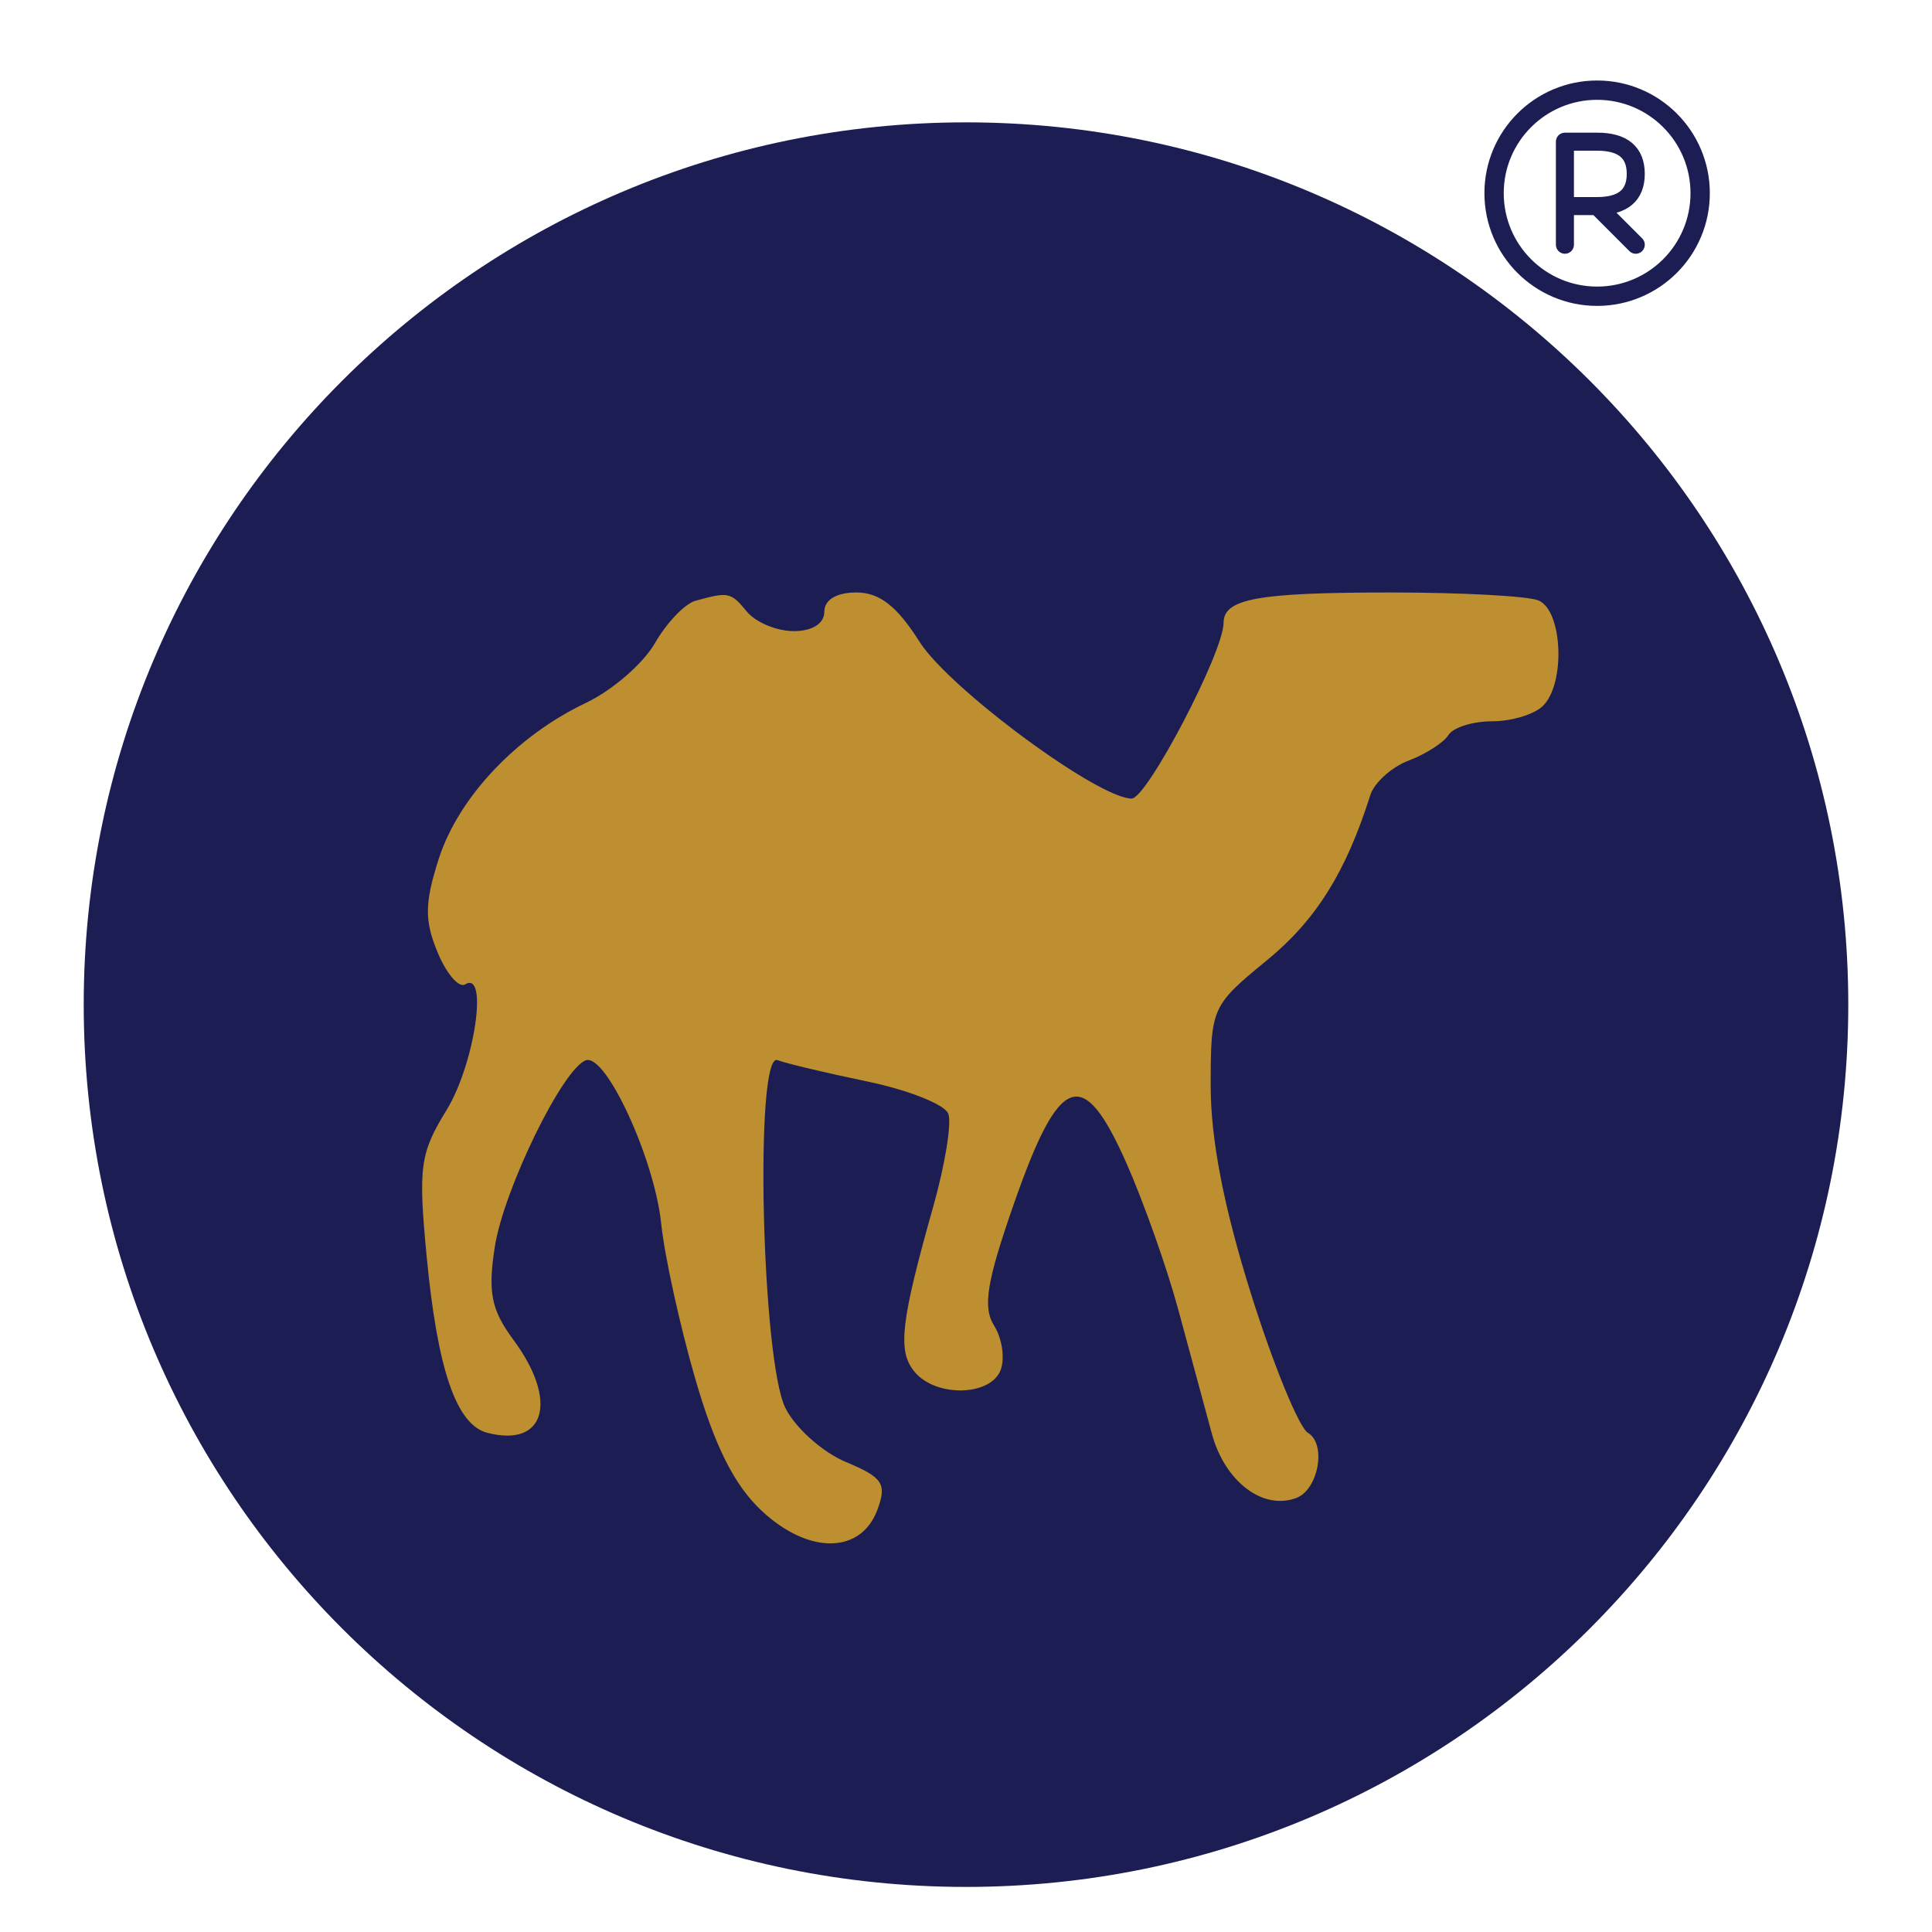
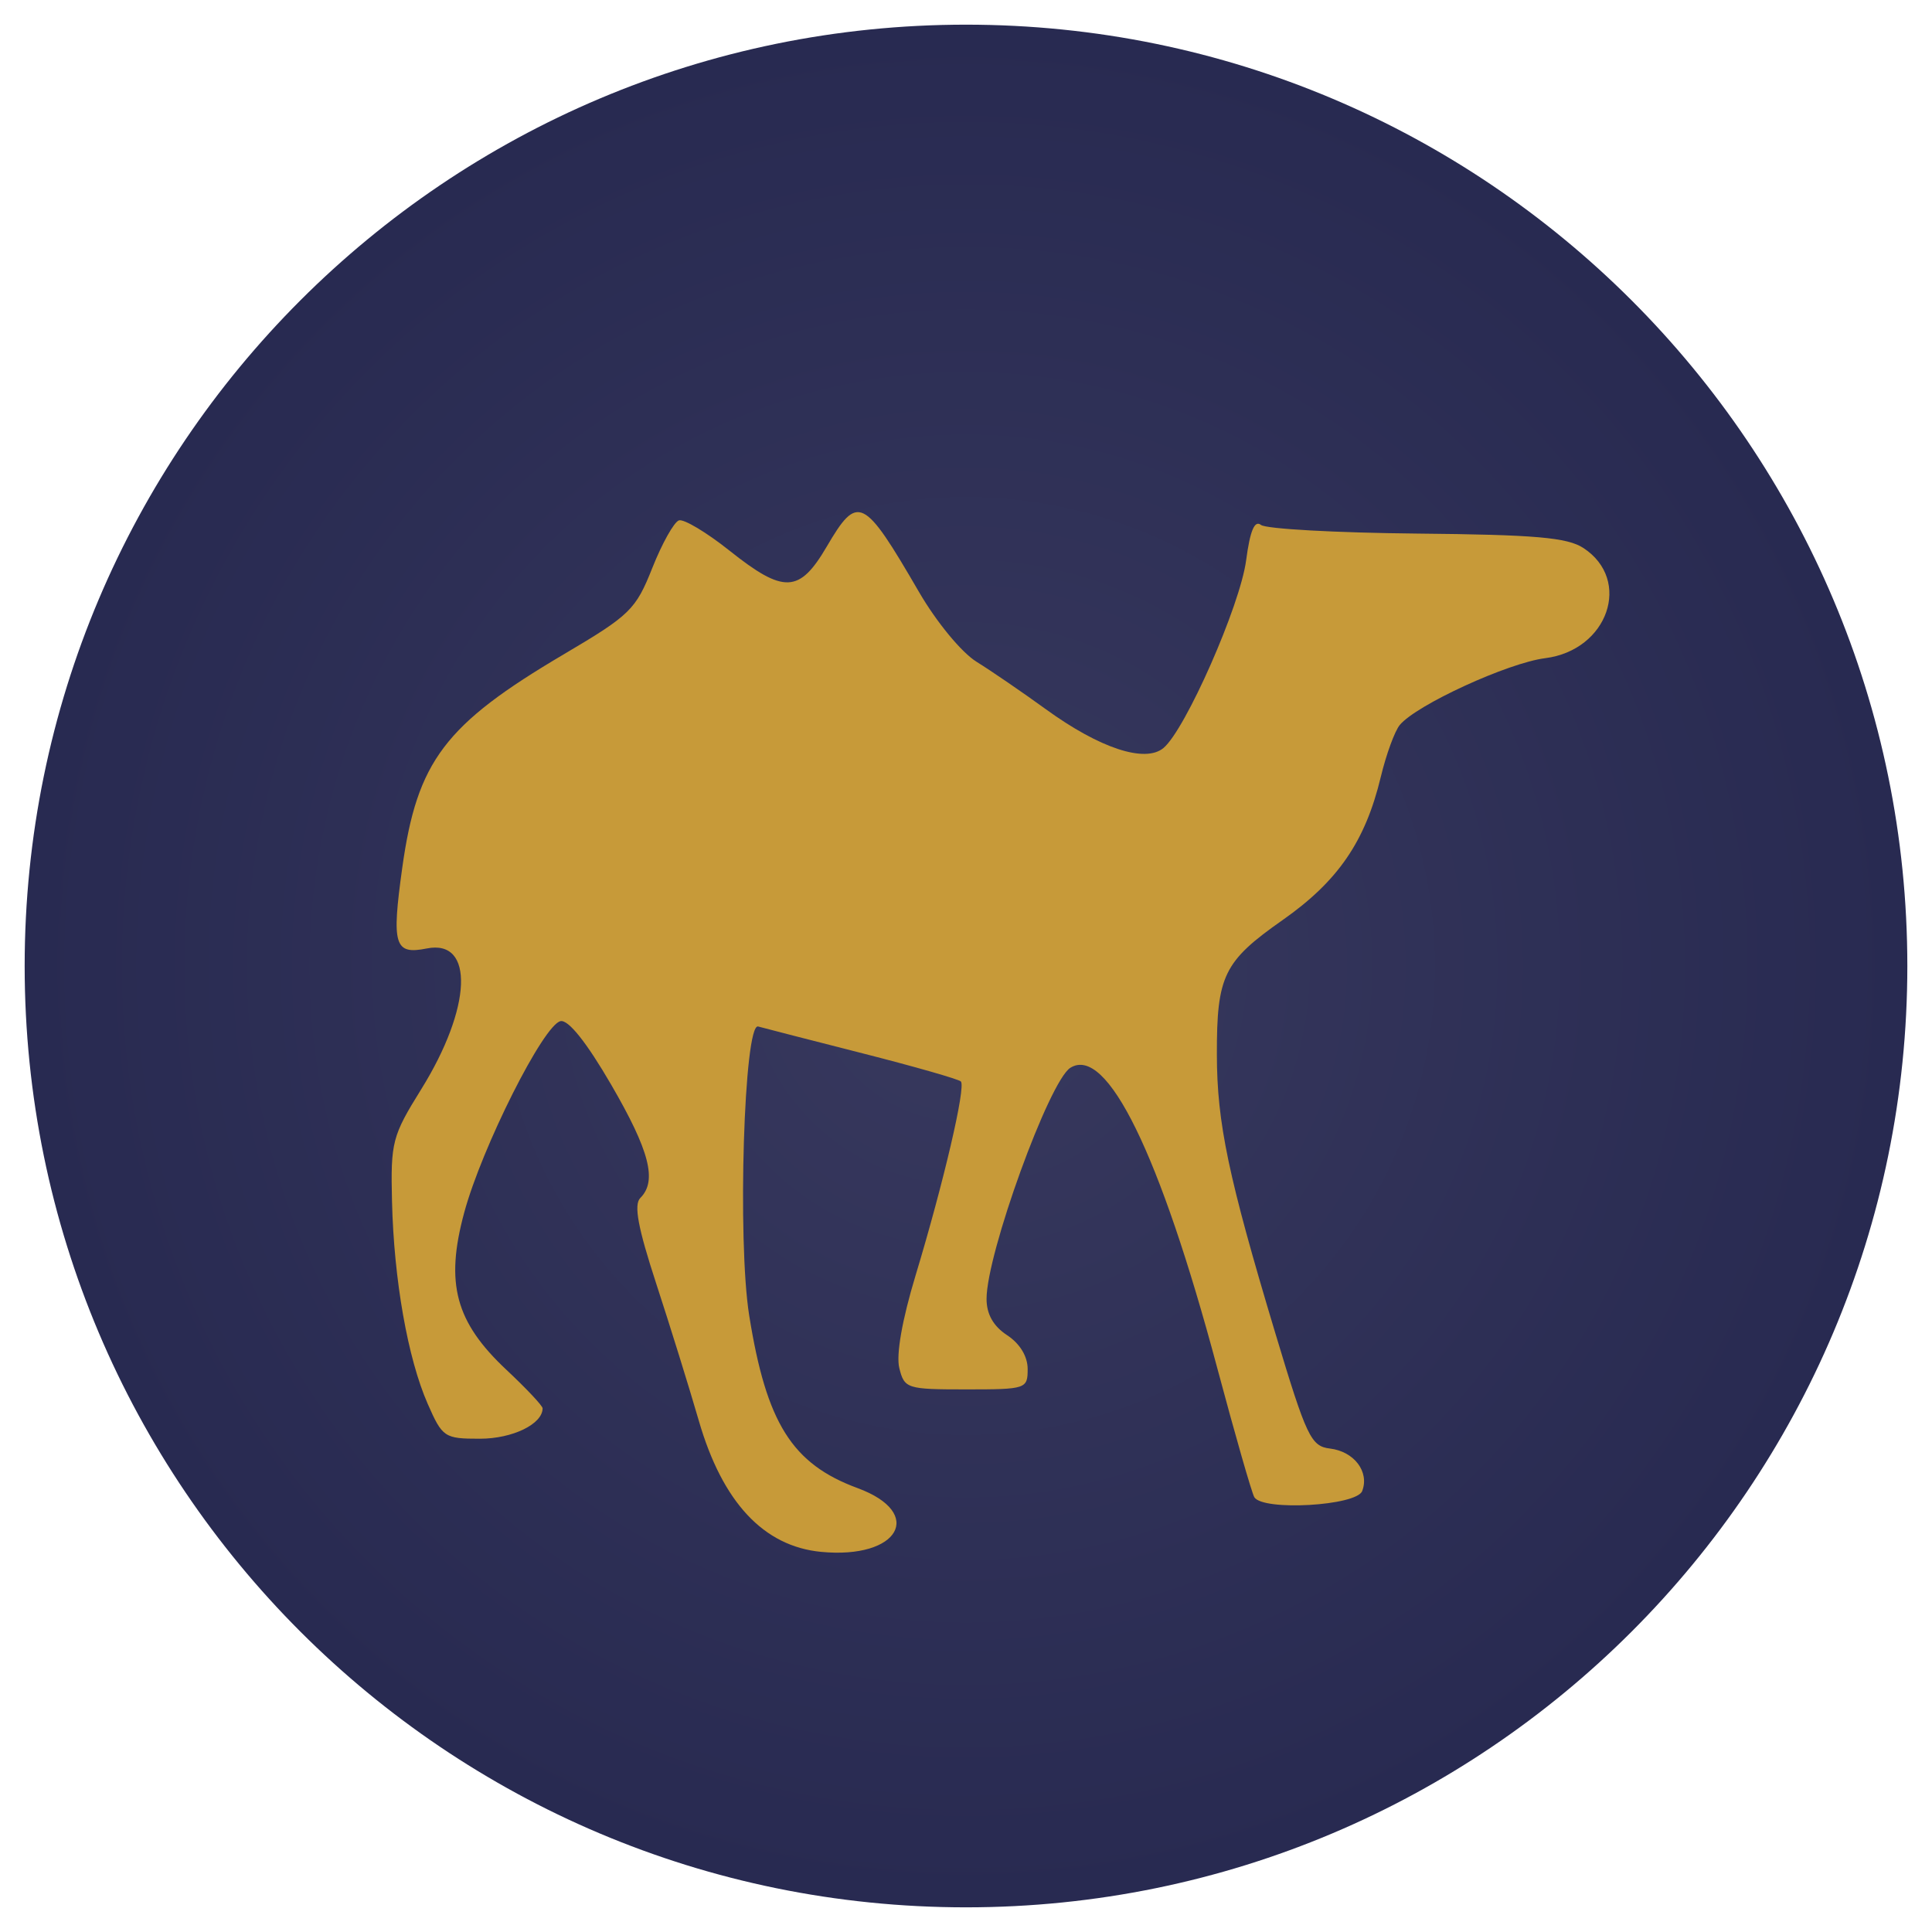
- <svg xmlns="http://www.w3.org/2000/svg" viewBox="108 34 150 150" role="img" aria-label="Símbolo Kamello®">
-   <circle cx="183" cy="112" r="68.5" fill="#1c1e53" />
-   <path d="M 162 80.643 C 161.175 80.868, 159.758 82.348, 158.851 83.932 C 157.944 85.515, 155.536 87.601, 153.501 88.567 C 148.102 91.129, 143.594 95.908, 142.059 100.698 C 140.967 104.109, 140.950 105.466, 141.973 107.935 C 142.666 109.607, 143.630 110.729, 144.116 110.428 C 145.939 109.301, 144.849 116.644, 142.666 120.193 C 140.607 123.541, 140.463 124.606, 141.128 131.570 C 141.968 140.359, 143.434 144.620, 145.832 145.242 C 150.334 146.409, 151.367 142.768, 147.874 138.043 C 146.144 135.704, 145.871 134.359, 146.411 130.834 C 147.094 126.367, 151.727 116.882, 153.501 116.318 C 155.059 115.822, 158.819 123.997, 159.335 129 C 159.590 131.475, 160.774 136.875, 161.966 141 C 163.502 146.311, 165.014 149.320, 167.149 151.309 C 170.801 154.712, 174.858 154.661, 176.131 151.194 C 176.864 149.195, 176.538 148.705, 173.679 147.510 C 171.865 146.753, 169.750 144.865, 168.978 143.316 C 167.124 139.595, 166.578 115.624, 168.363 116.309 C 169.016 116.560, 172.156 117.306, 175.339 117.967 C 178.523 118.628, 181.352 119.752, 181.626 120.467 C 181.900 121.181, 181.379 124.405, 180.469 127.632 C 177.921 136.668, 177.668 138.895, 179.008 140.509 C 180.660 142.500, 184.906 142.410, 185.689 140.368 C 186.034 139.470, 185.804 137.916, 185.179 136.916 C 184.279 135.473, 184.608 133.483, 186.772 127.308 C 190.271 117.321, 192.091 116.695, 195.463 124.322 C 196.796 127.333, 198.600 132.431, 199.473 135.649 C 200.346 138.867, 201.522 143.211, 202.086 145.303 C 203.092 149.031, 206.055 151.287, 208.651 150.299 C 210.369 149.646, 211 146.105, 209.551 145.248 C 208.857 144.836, 206.873 140, 205.142 134.500 C 203.027 127.781, 201.996 122.472, 201.998 118.317 C 202 112.236, 202.071 112.075, 206.345 108.573 C 210.171 105.438, 212.486 101.744, 214.390 95.735 C 214.697 94.764, 216.042 93.554, 217.377 93.047 C 218.713 92.539, 220.101 91.646, 220.462 91.062 C 220.823 90.478, 222.351 90, 223.859 90 C 225.367 90, 227.140 89.460, 227.800 88.800 C 229.576 87.024, 229.311 81.333, 227.418 80.607 C 226.548 80.273, 221.410 80, 216 80 C 205.649 80, 203.001 80.480, 202.999 82.357 C 202.998 84.637, 197.053 96, 195.862 96 C 193.246 96, 181.673 87.442, 179.383 83.814 C 177.646 81.063, 176.282 80, 174.487 80 C 172.943 80, 172 80.569, 172 81.500 C 172 82.413, 171.069 83, 169.622 83 C 168.315 83, 166.685 82.325, 166 81.500 C 164.726 79.965, 164.586 79.935, 162 80.643" fill="#bd8f30" />
-   <g id="registered-mark" aria-label="Marca registrada" stroke="#1c1e53" fill="none">
-     <circle cx="232" cy="49" r="8" stroke-width="1.5" />
-     <path d="M229.5 53V45H232Q235 45 235 47.5Q235 50 232 50H229.5M232 50L235 53" stroke-width="1.4" stroke-linecap="round" stroke-linejoin="round" />
-   </g>
+ <svg xmlns="http://www.w3.org/2000/svg" viewBox="98 83 235 235">
+   <defs>
+     <radialGradient id="navy">
+       <stop stop-color="#38395e" />
+       <stop offset="1" stop-color="#282a51" />
+     </radialGradient>
+   </defs>
+   <circle cx="215.5" cy="200.5" r="114.5" fill="url(#navy)" />
+   <path d="M 198.553 149.500 C 195.236 155.159, 193.338 155.235, 186.727 149.972 C 183.945 147.757, 181.180 146.103, 180.584 146.297 C 179.988 146.492, 178.531 149.092, 177.347 152.075 C 175.329 157.159, 174.651 157.820, 166.567 162.592 C 152.095 171.133, 148.734 175.580, 146.926 188.575 C 145.618 197.983, 145.975 199.155, 149.914 198.367 C 155.737 197.203, 155.404 205.572, 149.231 215.500 C 145.703 221.173, 145.510 221.915, 145.682 229.116 C 145.909 238.652, 147.596 248.227, 150.021 253.750 C 151.818 257.841, 152.056 258, 156.372 258 C 160.334 258, 164 256.221, 164 254.299 C 164 253.992, 162.021 251.887, 159.602 249.621 C 153.394 243.805, 152.132 239.110, 154.463 230.500 C 156.619 222.535, 164.131 207.610, 166.186 207.207 C 167.143 207.020, 169.358 209.802, 172.340 214.934 C 177.015 222.980, 177.958 226.642, 175.888 228.712 C 175.072 229.528, 175.589 232.310, 177.829 239.162 C 179.508 244.298, 181.835 251.790, 183.001 255.811 C 185.876 265.724, 190.881 271.090, 197.882 271.763 C 207.351 272.673, 210.563 267.046, 202.310 264.005 C 194.338 261.068, 191.220 256.099, 189.128 243 C 187.677 233.910, 188.499 207.378, 190.218 207.858 C 190.923 208.055, 196.647 209.527, 202.937 211.128 C 209.227 212.730, 214.599 214.266, 214.875 214.542 C 215.507 215.174, 212.780 226.850, 209.359 238.162 C 207.727 243.558, 206.984 247.799, 207.388 249.412 C 208.015 251.908, 208.305 252, 215.519 252 C 222.813 252, 223 251.938, 223 249.523 C 223 247.984, 222.053 246.426, 220.500 245.408 C 218.826 244.311, 218 242.852, 218 240.990 C 218 235.492, 225.628 214.466, 228.200 212.877 C 232.636 210.135, 239.090 223.326, 246.051 249.366 C 248.237 257.543, 250.272 264.630, 250.572 265.116 C 251.623 266.817, 263 266.165, 263.691 264.364 C 264.589 262.023, 262.716 259.550, 259.776 259.196 C 257.456 258.916, 256.924 257.796, 253.135 245.196 C 247.407 226.151, 246.032 219.607, 246.015 211.315 C 245.995 201.672, 246.837 199.944, 254.006 194.915 C 260.745 190.188, 264.068 185.346, 265.950 177.513 C 266.609 174.771, 267.650 171.921, 268.264 171.182 C 270.290 168.740, 281.420 163.628, 285.948 163.059 C 293.587 162.099, 296.552 153.558, 290.600 149.658 C 288.644 148.376, 284.743 148.037, 270.339 147.901 C 260.527 147.808, 251.996 147.336, 251.381 146.852 C 250.600 146.238, 250.053 147.543, 249.572 151.168 C 248.843 156.667, 242.188 171.769, 239.518 173.985 C 237.283 175.840, 231.772 174.024, 225.220 169.273 C 222.357 167.198, 218.560 164.598, 216.781 163.495 C 214.956 162.363, 211.904 158.660, 209.776 154.995 C 203.033 143.384, 202.337 143.043, 198.553 149.500" fill="#c79a39" />
</svg>
